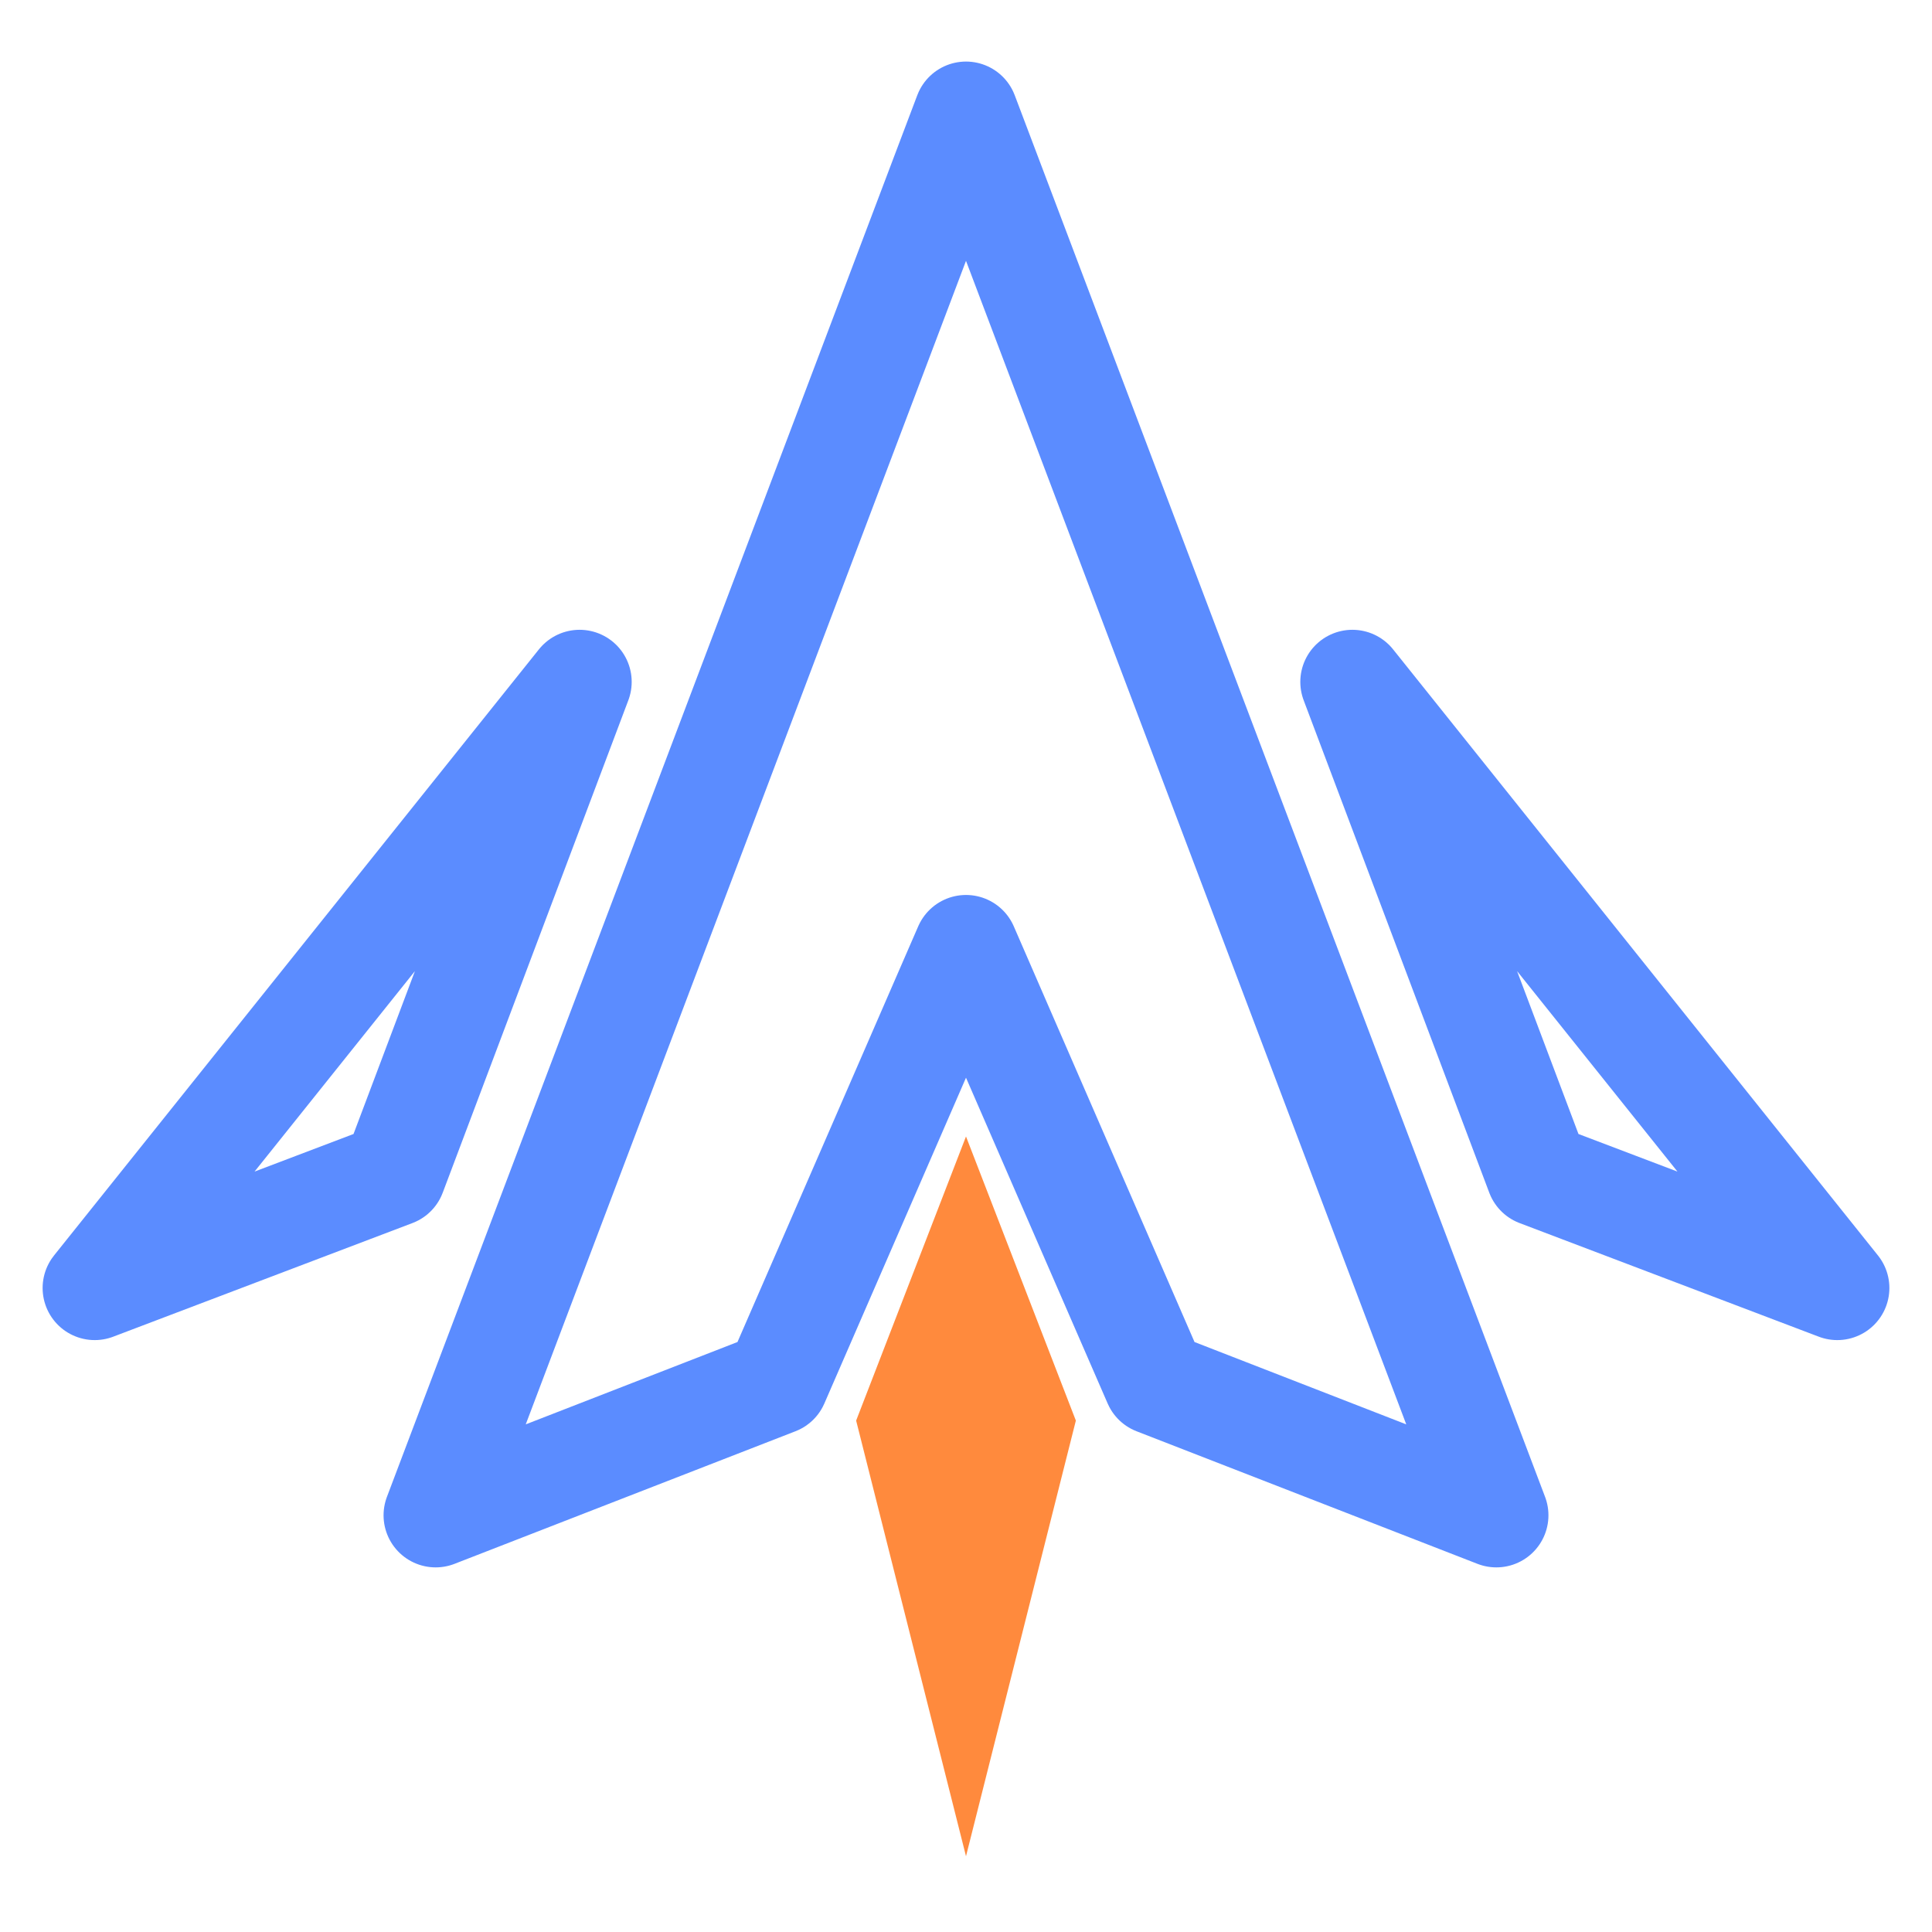
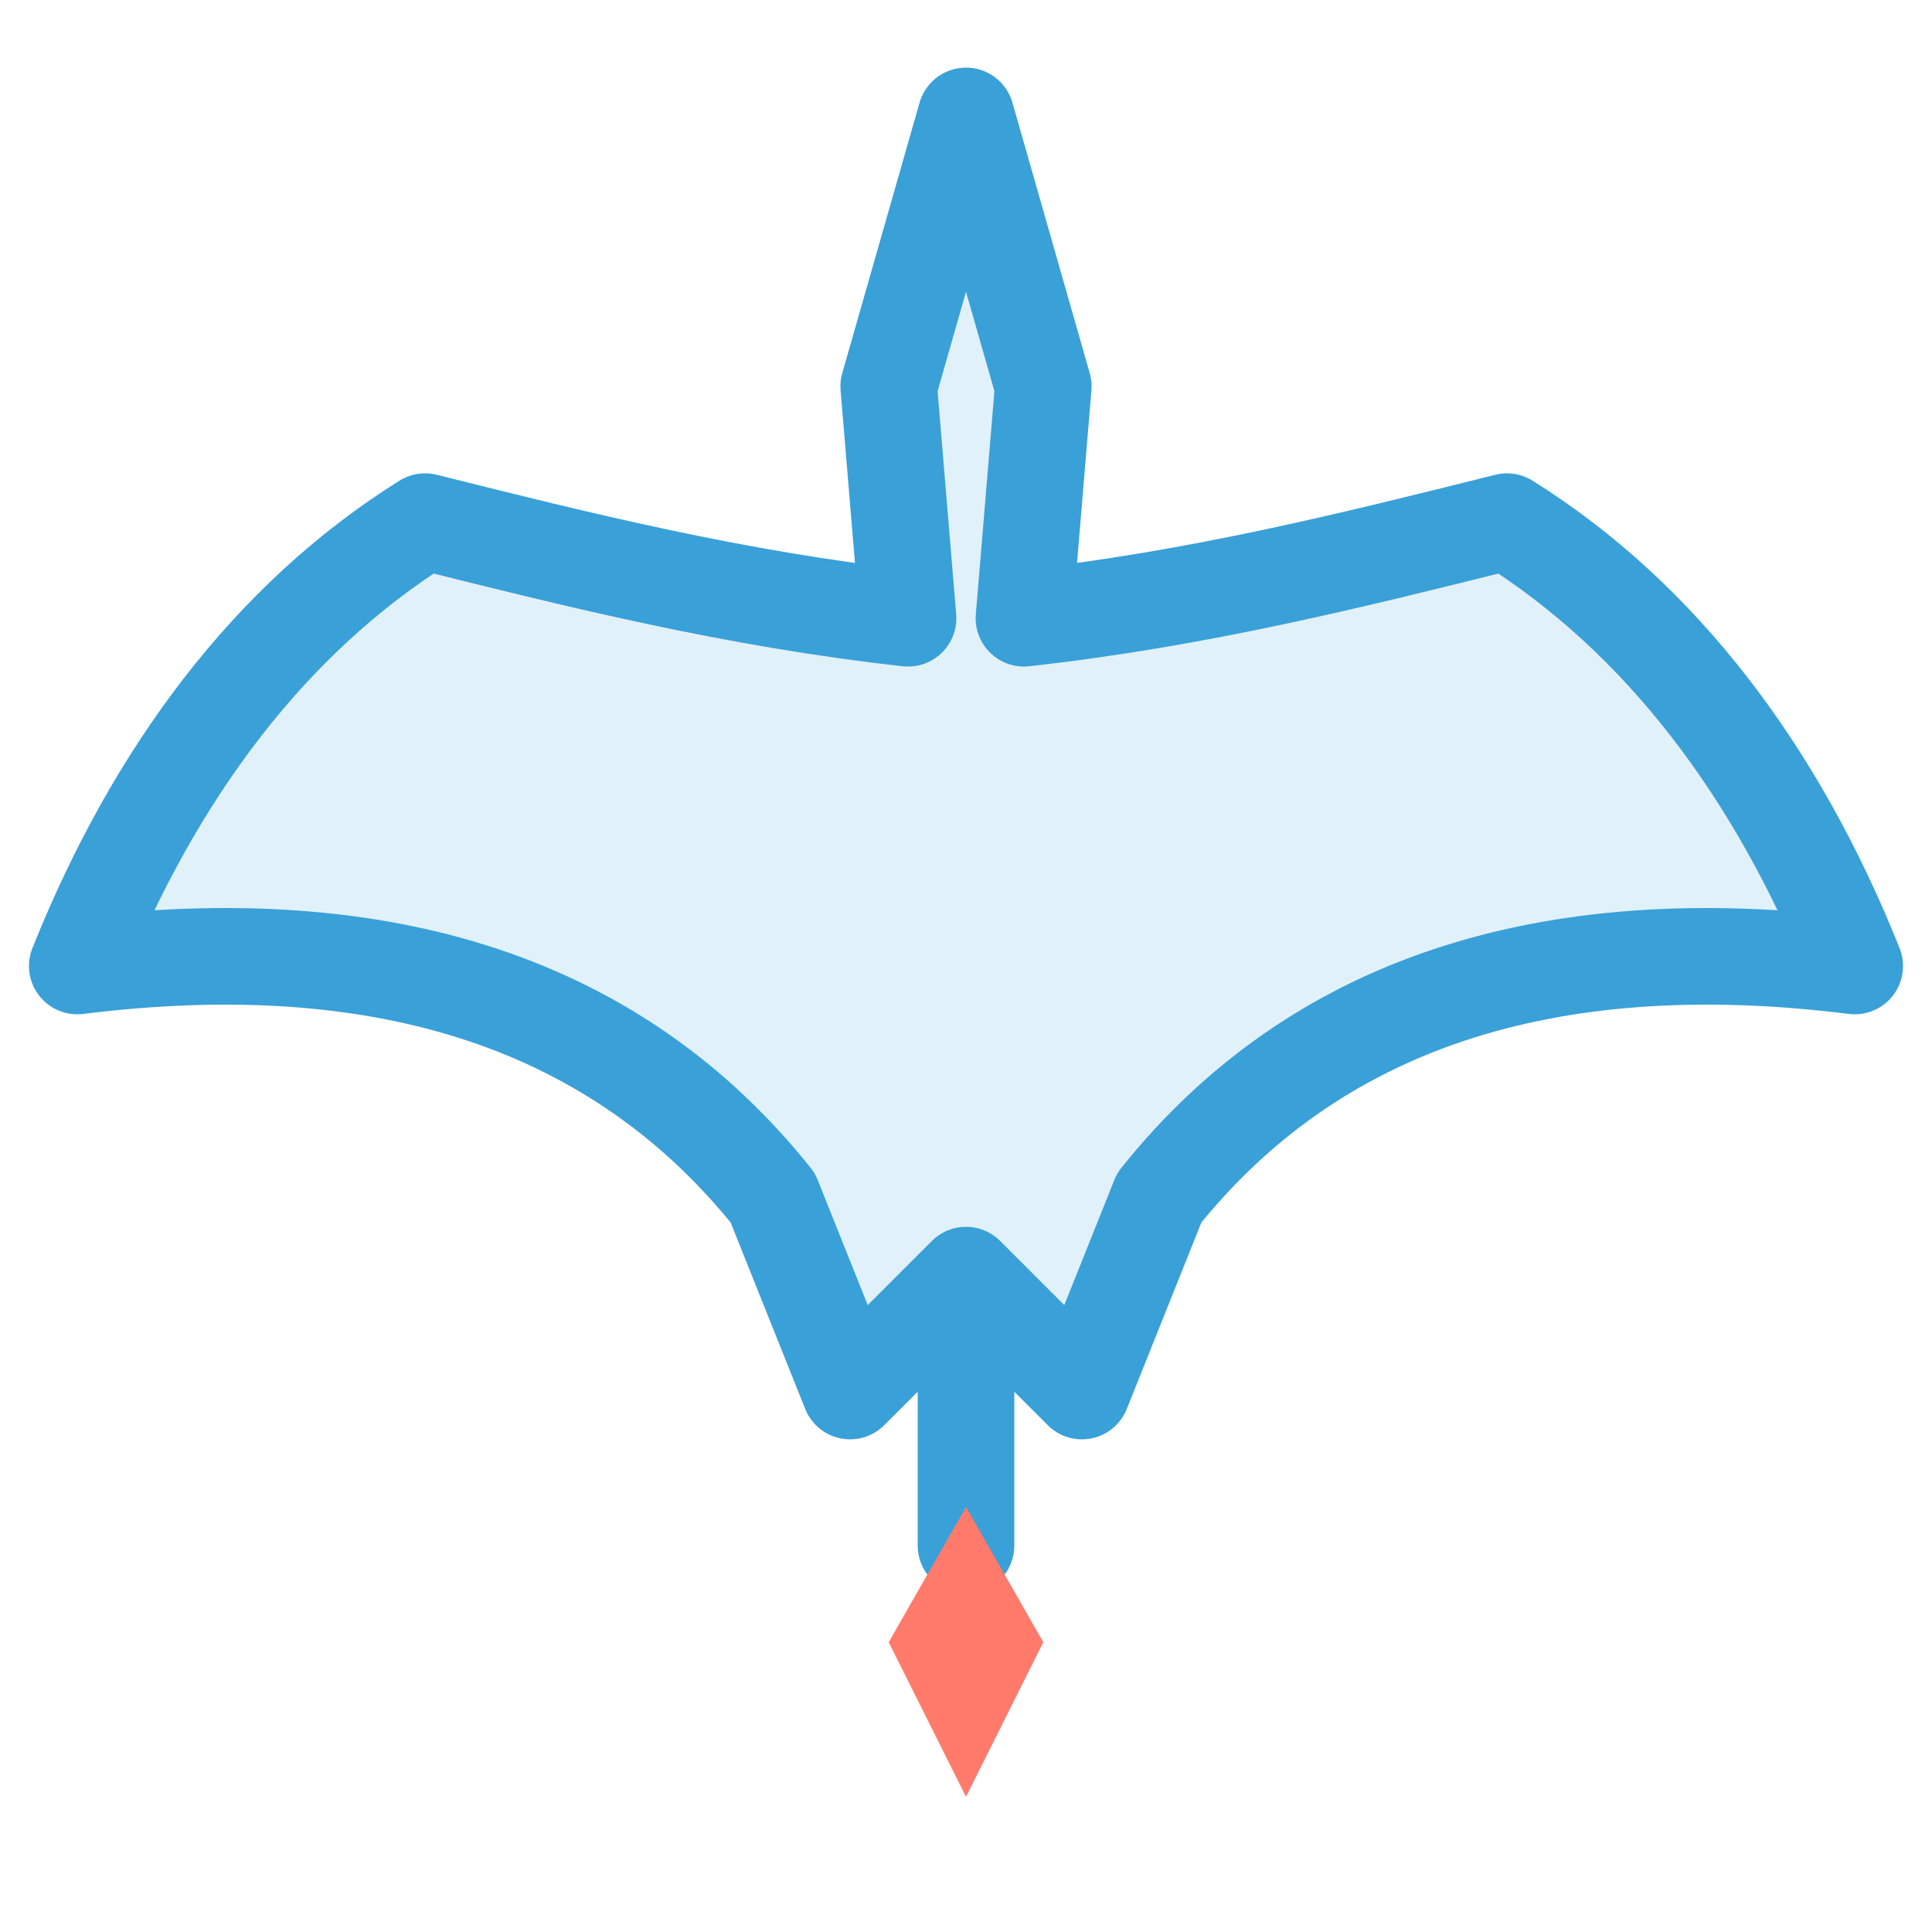
- <svg xmlns="http://www.w3.org/2000/svg" viewBox="0 2 100 102" width="32" height="32">
-   <path d="M50 8 L78 82 L60 75 L50 52 L40 75 L22 82 Z" fill="none" stroke="#5b8cff" stroke-width="5.5" stroke-linejoin="round" />
-   <path d="M70.4 38 L80.2 64 L96 70 Z" fill="none" stroke="#5b8cff" stroke-width="5.5" stroke-linejoin="round" />
-   <path d="M29.6 38 L19.8 64 L4 70 Z" fill="none" stroke="#5b8cff" stroke-width="5.5" stroke-linejoin="round" />
-   <path d="M50 62 L55.8 77 L50 100 L44.2 77 Z" fill="#ff8a3d" />
+ <svg xmlns="http://www.w3.org/2000/svg" viewBox="0 4 100 100" width="32" height="32">
+   <path d="M50 10 L54 24 L53 36 C62 35 70 33 78 31 C86 36 92 44 96 54 C80 52 68 56 60 66 L56 76 L50 70 L44 76 L40 66 C32 56 20 52 4 54 C8 44 14 36 22 31 C30 33 38 35 47 36 L46 24 Z" fill="#3aa0d8" fill-opacity="0.15" />
+   <path d="M50 10 L54 24 L53 36 C62 35 70 33 78 31 C86 36 92 44 96 54 C80 52 68 56 60 66 L56 76 L50 70 L44 76 L40 66 C32 56 20 52 4 54 C8 44 14 36 22 31 C30 33 38 35 47 36 L46 24 Z" fill="none" stroke="#3aa0d8" stroke-width="5" stroke-linejoin="round" stroke-linecap="round" />
+   <path d="M50 72 L50 84" stroke="#3aa0d8" stroke-width="5" stroke-linecap="round" />
+   <path d="M50 82 L54 89 L50 97 L46 89 Z" fill="#ff7a6b" />
</svg>
